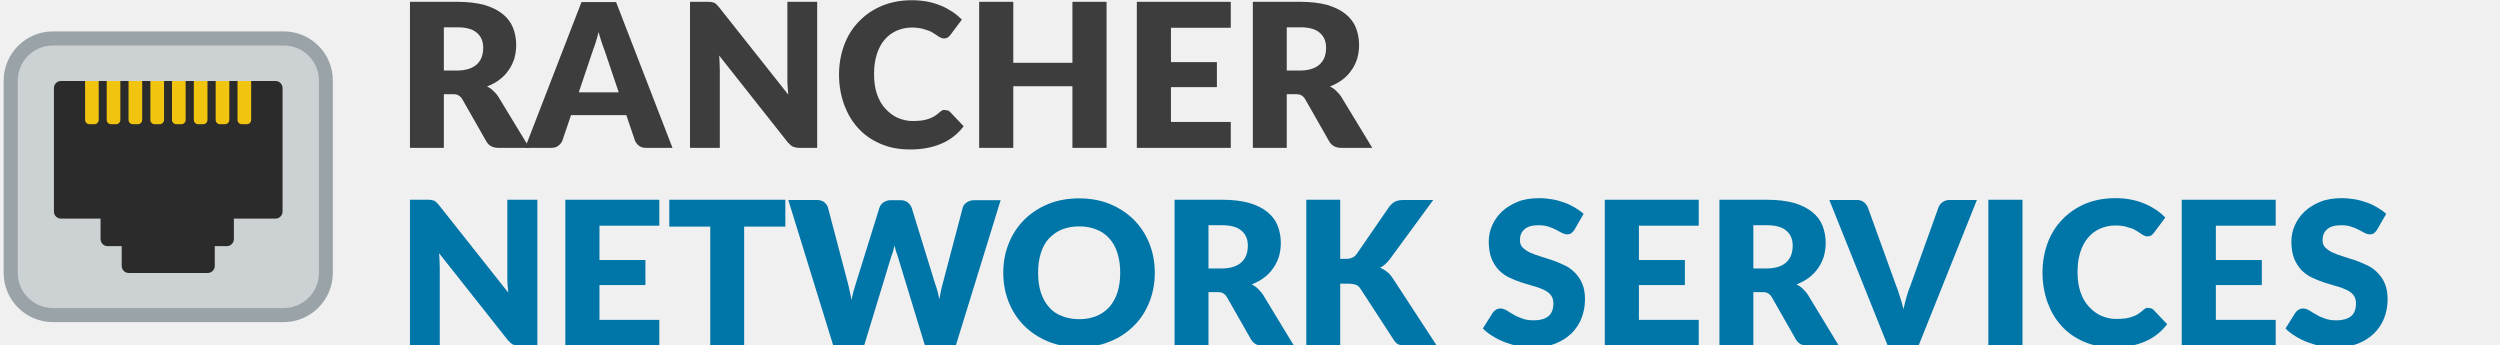
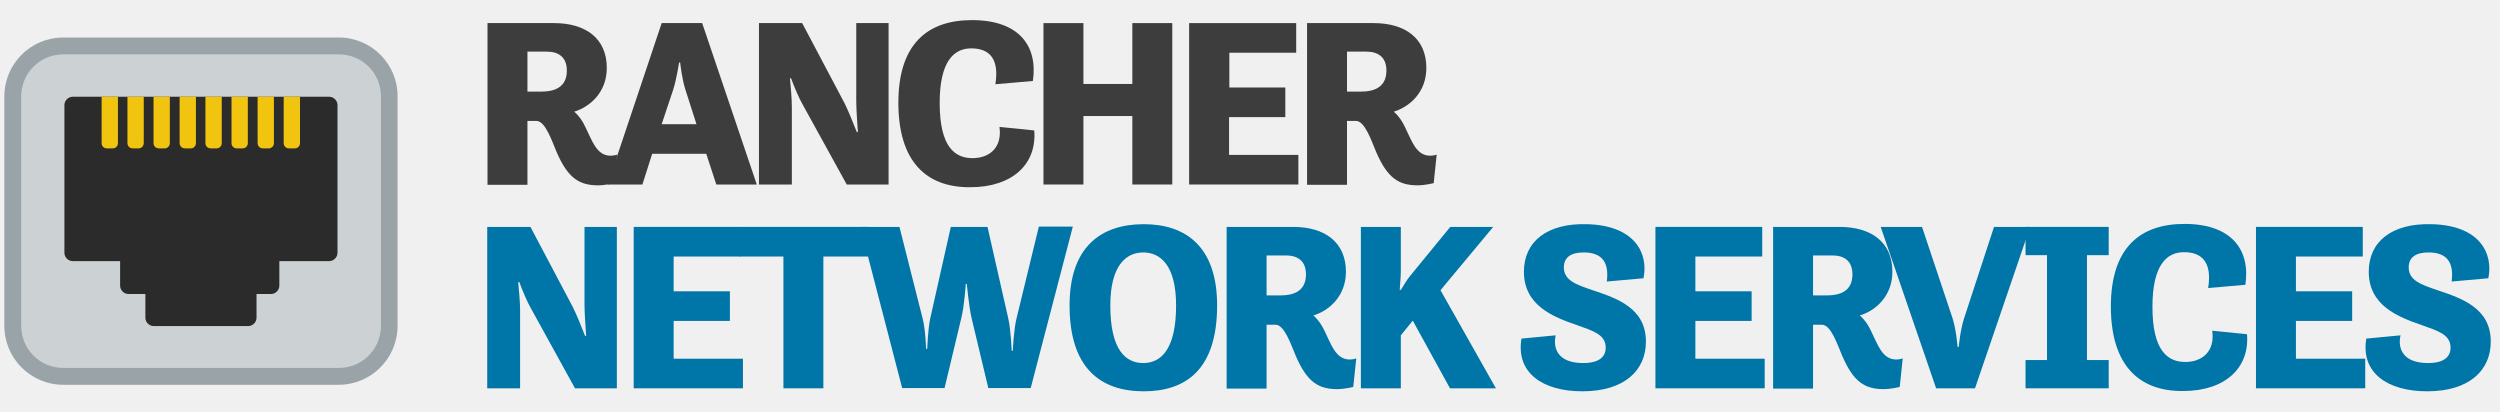
- <svg xmlns="http://www.w3.org/2000/svg" version="1.1" id="Layer_1" x="0px" y="0px" viewBox="0 0 1098.9 151.4" style="enable-background:new 0 0 1098.9 151.4;" xml:space="preserve">
+ <svg xmlns="http://www.w3.org/2000/svg" version="1.1" id="Layer_1" x="0px" y="0px" viewBox="0 0 920 151.4" style="enable-background:new 0 0 920 151.4;" xml:space="preserve">
  <style type="text/css">
	.st0{fill:#99A3A8;}
	.st1{fill:#CCD1D3;}
	.st2{fill:none;stroke:#A3ABAF;stroke-width:5;stroke-linecap:round;stroke-linejoin:round;stroke-miterlimit:10;}
	.st3{fill:#3D3D3D;}
	.st4{fill:#0075A8;}
	.st5{fill:#B3C78F;}
	.st6{fill:none;stroke:#CCD1D3;stroke-miterlimit:10;}
	.st7{fill:none;stroke:#CCD1D3;stroke-width:1.893;stroke-miterlimit:10;}
	.st8{fill:#F15354;}
	.st9{fill:#A3ABAF;}
	.st10{fill:#3498DB;}
	.st11{fill:#2980B9;}
	.st12{fill:#E67E22;}
	.st13{fill:#D35401;}
	.st14{fill:#F1C40F;}
	.st15{fill:#E49701;}
	.st16{fill:#EADF5A;}
	.st17{fill:#D7C320;}
	.st18{fill:#34495E;}
	.st19{fill:#2C3E50;}
	.st20{fill:#2B2B2B;}
	.st21{fill:#262626;}
	.st22{fill:#3A6F81;}
	.st23{fill:#356272;}
	.st24{fill:#00558B;}
	.st25{fill:#27AE60;}
	.st26{fill:#169242;}
	.st27{fill:#A5C63B;}
	.st28{fill:#8EB021;}
	.st29{fill:#ECF0F1;}
	.st30{fill:#BDC3C7;}
	.st31{fill:#95A5A6;}
	.st32{fill:#7F8C8D;}
	.st33{fill:#E74C3C;}
	.st34{fill:#C0392B;}
	.st35{fill:#EA3738;}
	.st36{fill:#78C9CF;}
	.st37{fill:#389EA8;}
	.st38{fill:#2D8490;}
	.st39{fill:#1A6470;}
	.st40{fill:#21364A;}
	.st41{fill:#040B15;}
	.st42{fill:#66767C;}
	.st43{fill:#334851;}
	.st44{fill:#5C686F;}
	.st45{fill:#29373C;}
	.st46{fill:#0A141A;}
	.st47{fill:#FFFFFF;}
	.st48{fill:#0D5E8C;}
	.st49{fill:#0071BC;}
	.st50{fill:#808080;stroke:#000000;stroke-width:0.5;stroke-miterlimit:10;}
	.st51{fill:#DFDFDF;stroke:#000000;stroke-width:0.5;stroke-miterlimit:10;}
	.st52{stroke:#000000;stroke-width:0.5;stroke-miterlimit:10;}
	.st53{fill:none;stroke:#A3ABAF;stroke-width:12;stroke-miterlimit:10;}
	.st54{fill:none;stroke:#F15354;stroke-width:0.438;stroke-miterlimit:10;}
	.st55{fill:none;stroke:#F15354;stroke-miterlimit:10;}
	.st56{fill:none;stroke:#3498DB;stroke-width:15;stroke-linecap:square;stroke-miterlimit:10;}
	.st57{fill:none;stroke:#A3ABAF;stroke-width:9;stroke-miterlimit:10;}
	.st58{opacity:0.5;fill:url(#SVGID_1_);}
	.st59{clip-path:url(#SVGID_3_);enable-background:new    ;}
	.st60{fill:#D3AC0D;}
	.st61{fill:#B5930B;}
	.st62{opacity:0.5;fill:url(#SVGID_4_);}
	.st63{clip-path:url(#SVGID_6_);enable-background:new    ;}
	.st64{opacity:0.5;fill:url(#SVGID_7_);}
	.st65{clip-path:url(#SVGID_9_);enable-background:new    ;}
	.st66{opacity:0.5;fill:url(#SVGID_10_);}
	.st67{clip-path:url(#SVGID_12_);enable-background:new    ;}
	.st68{fill:#58D68D;}
	.st69{fill:#2ECC71;}
	.st70{fill:none;stroke:#2ECC71;stroke-width:1.162;stroke-miterlimit:10;}
	.st71{fill:none;stroke:#F1C40F;stroke-width:1.162;stroke-miterlimit:10;}
	.st72{fill:none;stroke:#0075A8;stroke-width:1.162;stroke-miterlimit:10;}
	.st73{fill:none;stroke:#BDC3C7;stroke-width:10;stroke-miterlimit:10;}
	.st74{fill:none;stroke:#A3ABAF;stroke-width:10;stroke-miterlimit:10;}
	.st75{opacity:0.2;fill:#78C9CF;}
	.st76{fill:none;stroke:#0075A8;stroke-miterlimit:10;}
	.st77{fill:#5D5D5D;}
	.st78{fill:none;stroke:#99A3A8;stroke-miterlimit:10;}
	.st79{fill:none;stroke:#0075A8;stroke-width:1.827;stroke-miterlimit:10;}
	.st80{opacity:0.7;}
</style>
  <g>
-     <path class="st3" d="M232.7,65h-13.5c-2.5,0-4.3-0.9-5.4-2.8l-10.6-18.6c-0.5-0.8-1.1-1.4-1.7-1.7c-0.6-0.4-1.5-0.5-2.6-0.5h-3.8   V65h-14.9V0.8h20.9c4.6,0,8.6,0.5,11.9,1.4c3.3,1,5.9,2.3,8,4c2.1,1.7,3.6,3.7,4.5,6c0.9,2.3,1.4,4.8,1.4,7.6c0,2.1-0.3,4-0.8,5.9   c-0.6,1.8-1.4,3.6-2.5,5.1c-1.1,1.6-2.4,3-4,4.2s-3.4,2.2-5.5,3c1,0.5,1.9,1.1,2.7,1.9c0.8,0.7,1.6,1.6,2.3,2.7L232.7,65z    M201.1,31c2,0,3.7-0.3,5.2-0.8c1.4-0.5,2.6-1.2,3.5-2.1c0.9-0.9,1.6-2,2-3.2c0.4-1.2,0.6-2.5,0.6-3.9c0-2.8-0.9-5-2.8-6.6   c-1.8-1.6-4.7-2.4-8.5-2.4h-6v19H201.1z" />
-     <path class="st3" d="M295.6,65H284c-1.3,0-2.3-0.3-3.1-0.9c-0.8-0.6-1.4-1.4-1.8-2.3l-3.8-11.2H251l-3.8,11.2   c-0.3,0.8-0.9,1.6-1.7,2.2c-0.8,0.7-1.9,1-3.1,1h-11.6l24.8-64.1h15.2L295.6,65z M271.9,40.4L266,22.9c-0.4-1.1-0.9-2.4-1.4-3.9   s-1-3.1-1.5-4.9c-0.4,1.8-0.9,3.4-1.4,5c-0.5,1.5-1,2.8-1.4,4l-5.9,17.5H271.9z" />
-     <path class="st3" d="M359.2,0.8V65h-7.7c-1.1,0-2.1-0.2-2.9-0.5c-0.8-0.4-1.5-1-2.3-1.9l-30.2-38.2c0.1,1.1,0.2,2.3,0.2,3.3   c0,1.1,0.1,2.1,0.1,3V65h-13.1V0.8h7.8c0.6,0,1.2,0,1.6,0.1c0.4,0.1,0.8,0.2,1.2,0.3c0.4,0.2,0.7,0.4,1,0.7s0.7,0.7,1.1,1.2   l30.5,38.5c-0.1-1.2-0.2-2.4-0.3-3.6c-0.1-1.2-0.1-2.3-0.1-3.3V0.8H359.2z" />
-     <path class="st3" d="M415.6,48.4c0.4,0,0.7,0.1,1.1,0.2c0.4,0.1,0.7,0.4,1,0.7l5.9,6.2c-2.6,3.4-5.8,5.9-9.7,7.6s-8.5,2.6-13.8,2.6   c-4.9,0-9.2-0.8-13.1-2.5c-3.9-1.7-7.1-3.9-9.8-6.9c-2.7-2.9-4.7-6.4-6.2-10.4c-1.4-4-2.2-8.4-2.2-13c0-4.8,0.8-9.2,2.3-13.2   s3.7-7.5,6.6-10.4c2.8-2.9,6.2-5.2,10.1-6.8c3.9-1.6,8.3-2.4,13-2.4c2.4,0,4.7,0.2,6.8,0.6c2.1,0.4,4.1,1,6,1.8   c1.8,0.7,3.5,1.7,5.1,2.7c1.6,1.1,2.9,2.2,4.1,3.4l-5,6.7c-0.3,0.4-0.7,0.8-1.1,1.1c-0.4,0.3-1.1,0.5-1.8,0.5c-0.5,0-1-0.1-1.5-0.4   c-0.5-0.2-1-0.5-1.5-0.9c-0.5-0.3-1.1-0.7-1.7-1.1c-0.6-0.4-1.4-0.8-2.2-1.1c-0.9-0.3-1.9-0.6-3-0.9c-1.2-0.2-2.5-0.4-4.1-0.4   c-2.5,0-4.7,0.5-6.8,1.4c-2,0.9-3.8,2.2-5.3,4c-1.5,1.7-2.6,3.9-3.4,6.4c-0.8,2.5-1.2,5.4-1.2,8.7c0,3.3,0.4,6.2,1.3,8.8   c0.9,2.6,2.1,4.7,3.7,6.4s3.3,3.1,5.4,4c2.1,0.9,4.3,1.4,6.6,1.4c1.3,0,2.6-0.1,3.7-0.2c1.1-0.1,2.2-0.4,3.1-0.7   c1-0.3,1.9-0.7,2.7-1.2c0.8-0.5,1.7-1.2,2.6-2c0.4-0.3,0.7-0.5,1.1-0.7S415.1,48.4,415.6,48.4z" />
-     <path class="st3" d="M486.4,0.8V65h-15V37.9h-26V65h-15V0.8h15v26.8h26V0.8H486.4z" />
-     <path class="st3" d="M514.7,12.3v15h20.2v11h-20.2v15.3H541V65h-41.3V0.8H541v11.4H514.7z" />
-     <path class="st3" d="M603.2,65h-13.5c-2.5,0-4.3-0.9-5.4-2.8l-10.6-18.6c-0.5-0.8-1.1-1.4-1.7-1.7c-0.6-0.4-1.5-0.5-2.6-0.5h-3.8   V65h-14.9V0.8h20.9c4.6,0,8.6,0.5,11.9,1.4c3.3,1,5.9,2.3,8,4c2.1,1.7,3.6,3.7,4.5,6s1.4,4.8,1.4,7.6c0,2.1-0.3,4-0.8,5.9   c-0.6,1.8-1.4,3.6-2.5,5.1c-1.1,1.6-2.4,3-4,4.2s-3.4,2.2-5.5,3c1,0.5,1.9,1.1,2.7,1.9s1.6,1.6,2.3,2.7L603.2,65z M571.6,31   c2,0,3.7-0.3,5.2-0.8c1.4-0.5,2.6-1.2,3.5-2.1s1.6-2,2-3.2c0.4-1.2,0.6-2.5,0.6-3.9c0-2.8-0.9-5-2.8-6.6c-1.8-1.6-4.7-2.4-8.5-2.4   h-6v19H571.6z" />
-     <path class="st4" d="M236.2,87.8V152h-7.7c-1.1,0-2.1-0.2-2.9-0.5c-0.8-0.4-1.5-1-2.3-1.9L193,111.3c0.1,1.1,0.2,2.3,0.2,3.3   c0,1.1,0.1,2.1,0.1,3V152h-13.1V87.8h7.8c0.6,0,1.2,0,1.6,0.1s0.8,0.2,1.2,0.3c0.4,0.2,0.7,0.4,1,0.7c0.3,0.3,0.7,0.7,1.1,1.2   l30.5,38.5c-0.1-1.2-0.2-2.4-0.3-3.6c-0.1-1.2-0.1-2.3-0.1-3.3V87.8H236.2z" />
-     <path class="st4" d="M263.5,99.3v15h20.2v11h-20.2v15.3h26.3V152h-41.3V87.8h41.3v11.4H263.5z" />
-     <path class="st4" d="M345.1,99.6h-18V152h-14.9V99.6h-18V87.8h51V99.6z" />
-     <path class="st4" d="M439.9,87.8L420.1,152h-13.5l-12.1-39.7c-0.2-0.6-0.5-1.3-0.7-2c-0.2-0.7-0.4-1.5-0.6-2.4   c-0.2,0.8-0.4,1.6-0.6,2.4c-0.2,0.7-0.4,1.4-0.7,2L379.8,152h-13.5l-19.8-64.1h12.5c1.3,0,2.4,0.3,3.2,0.9s1.4,1.4,1.7,2.3   l8.8,33.4c0.3,1.1,0.5,2.2,0.8,3.5c0.3,1.2,0.5,2.5,0.8,3.9c0.5-2.8,1.2-5.2,1.9-7.3l10.4-33.4c0.3-0.8,0.8-1.6,1.7-2.2   s1.9-1,3.1-1h4.4c1.3,0,2.3,0.3,3.1,0.9c0.8,0.6,1.4,1.4,1.8,2.3l10.3,33.4c0.8,2.1,1.4,4.4,1.9,7c0.2-1.3,0.5-2.6,0.7-3.7   s0.5-2.3,0.8-3.3l8.8-33.4c0.2-0.8,0.8-1.6,1.7-2.2s1.9-1,3.2-1H439.9z" />
-     <path class="st4" d="M507.6,119.9c0,4.6-0.8,8.9-2.4,12.9s-3.8,7.5-6.8,10.4c-2.9,2.9-6.4,5.3-10.5,6.9c-4.1,1.7-8.6,2.5-13.6,2.5   c-5,0-9.5-0.8-13.6-2.5s-7.6-4-10.5-6.9c-2.9-2.9-5.2-6.4-6.8-10.4c-1.6-4-2.4-8.3-2.4-12.9c0-4.6,0.8-8.9,2.4-12.9   c1.6-4,3.9-7.5,6.8-10.4c2.9-2.9,6.4-5.2,10.5-6.9s8.7-2.5,13.6-2.5c5,0,9.5,0.8,13.6,2.5c4.1,1.7,7.6,4,10.5,6.9   c2.9,2.9,5.2,6.4,6.8,10.4S507.6,115.3,507.6,119.9z M492.4,119.9c0-3.2-0.4-6-1.2-8.6s-2-4.7-3.5-6.4s-3.4-3.1-5.7-4   c-2.2-0.9-4.8-1.4-7.6-1.4c-2.9,0-5.4,0.5-7.7,1.4c-2.2,0.9-4.1,2.3-5.7,4s-2.7,3.9-3.5,6.4s-1.2,5.4-1.2,8.6   c0,3.2,0.4,6.1,1.2,8.6s2,4.7,3.5,6.4c1.5,1.8,3.4,3.1,5.7,4c2.2,0.9,4.8,1.4,7.7,1.4c2.8,0,5.4-0.5,7.6-1.4s4.1-2.3,5.7-4   c1.5-1.8,2.7-3.9,3.5-6.4S492.4,123.1,492.4,119.9z" />
-     <path class="st4" d="M568.8,152h-13.5c-2.5,0-4.3-0.9-5.4-2.8l-10.6-18.6c-0.5-0.8-1.1-1.4-1.7-1.7c-0.6-0.4-1.5-0.5-2.6-0.5h-3.8   V152h-14.9V87.8h20.9c4.6,0,8.6,0.5,11.9,1.4c3.3,1,5.9,2.3,8,4c2.1,1.7,3.6,3.7,4.5,6s1.4,4.8,1.4,7.6c0,2.1-0.3,4-0.8,5.9   c-0.6,1.8-1.4,3.6-2.5,5.1c-1.1,1.6-2.4,3-4,4.2s-3.4,2.2-5.5,3c1,0.5,1.9,1.1,2.7,1.9s1.6,1.6,2.3,2.7L568.8,152z M537.2,118   c2,0,3.7-0.3,5.2-0.8c1.4-0.5,2.6-1.2,3.5-2.1s1.6-2,2-3.2c0.4-1.2,0.6-2.5,0.6-3.9c0-2.8-0.9-5-2.8-6.6c-1.8-1.6-4.7-2.4-8.5-2.4   h-6v19H537.2z" />
-     <path class="st4" d="M589.1,113.8h2.4c2.2,0,3.8-0.7,4.8-2.1l14.4-20.9c0.9-1.1,1.8-1.9,2.8-2.3s2.2-0.6,3.7-0.6H630l-19,25.9   c-1.3,1.8-2.8,3.1-4.4,3.9c1.1,0.4,2.1,1,3,1.7s1.8,1.7,2.6,2.9l19.4,29.7h-13.3c-0.9,0-1.6-0.1-2.2-0.2c-0.6-0.1-1.1-0.3-1.6-0.5   c-0.4-0.2-0.8-0.5-1.1-0.9c-0.3-0.3-0.6-0.7-0.9-1.2L598,126.9c-0.5-0.8-1.2-1.4-2-1.7c-0.8-0.3-1.9-0.5-3.3-0.5h-3.6V152h-14.9   V87.8h14.9V113.8z" />
-     <path class="st4" d="M692.1,100.9c-0.4,0.7-0.9,1.2-1.4,1.6c-0.5,0.4-1.1,0.5-1.9,0.5c-0.7,0-1.4-0.2-2.2-0.6   c-0.8-0.4-1.7-0.9-2.6-1.4c-1-0.5-2.1-1-3.4-1.4c-1.3-0.4-2.7-0.6-4.3-0.6c-2.8,0-4.9,0.6-6.2,1.8c-1.4,1.2-2,2.8-2,4.8   c0,1.3,0.4,2.4,1.2,3.2s1.9,1.6,3.2,2.2c1.3,0.6,2.9,1.2,4.6,1.7c1.7,0.5,3.5,1.1,5.3,1.7c1.8,0.6,3.5,1.4,5.3,2.2s3.2,1.9,4.6,3.3   c1.3,1.3,2.4,2.9,3.2,4.8c0.8,1.9,1.2,4.2,1.2,6.8c0,3-0.5,5.7-1.5,8.3c-1,2.6-2.5,4.8-4.5,6.8c-2,1.9-4.4,3.4-7.2,4.5   c-2.9,1.1-6.1,1.7-9.7,1.7c-2,0-4-0.2-6.1-0.6c-2.1-0.4-4.1-1-6-1.7c-1.9-0.7-3.8-1.6-5.5-2.7c-1.7-1-3.2-2.2-4.4-3.4l4.4-7   c0.4-0.5,0.8-0.9,1.4-1.3c0.6-0.3,1.2-0.5,1.9-0.5c0.9,0,1.8,0.3,2.7,0.8c0.9,0.6,1.9,1.2,3,1.8c1.1,0.7,2.4,1.3,3.9,1.8   c1.5,0.6,3.2,0.8,5.2,0.8c2.7,0,4.8-0.6,6.3-1.8c1.5-1.2,2.2-3.1,2.2-5.7c0-1.5-0.4-2.7-1.2-3.7s-1.9-1.7-3.2-2.3   c-1.3-0.6-2.9-1.2-4.6-1.6c-1.7-0.5-3.4-1-5.2-1.6c-1.8-0.6-3.5-1.3-5.2-2.1c-1.7-0.8-3.2-1.9-4.6-3.3c-1.3-1.4-2.4-3.1-3.2-5.1   c-0.8-2-1.2-4.6-1.2-7.5c0-2.4,0.5-4.8,1.5-7c1-2.3,2.4-4.3,4.3-6.1c1.9-1.8,4.2-3.2,6.9-4.3c2.7-1.1,5.9-1.6,9.4-1.6   c2,0,3.9,0.2,5.7,0.5c1.9,0.3,3.6,0.8,5.3,1.4c1.7,0.6,3.2,1.3,4.7,2.2s2.8,1.8,3.9,2.8L692.1,100.9z" />
-     <path class="st4" d="M720.4,99.3v15h20.2v11h-20.2v15.3h26.3V152h-41.3V87.8h41.3v11.4H720.4z" />
-     <path class="st4" d="M808.3,152h-13.5c-2.5,0-4.3-0.9-5.4-2.8l-10.6-18.6c-0.5-0.8-1.1-1.4-1.7-1.7c-0.6-0.4-1.5-0.5-2.6-0.5h-3.8   V152h-14.9V87.8h20.9c4.6,0,8.6,0.5,11.9,1.4c3.3,1,5.9,2.3,8,4c2.1,1.7,3.6,3.7,4.5,6s1.4,4.8,1.4,7.6c0,2.1-0.3,4-0.8,5.9   c-0.6,1.8-1.4,3.6-2.5,5.1c-1.1,1.6-2.4,3-4,4.2s-3.4,2.2-5.5,3c1,0.5,1.9,1.1,2.7,1.9s1.6,1.6,2.3,2.7L808.3,152z M776.7,118   c2,0,3.7-0.3,5.2-0.8c1.4-0.5,2.6-1.2,3.5-2.1s1.6-2,2-3.2c0.4-1.2,0.6-2.5,0.6-3.9c0-2.8-0.9-5-2.8-6.6c-1.8-1.6-4.7-2.4-8.5-2.4   h-6v19H776.7z" />
-     <path class="st4" d="M869,87.8L843.3,152h-13.5l-25.7-64.1h12c1.3,0,2.3,0.3,3.1,0.9c0.8,0.6,1.4,1.4,1.8,2.3l12.4,34.3   c0.6,1.5,1.2,3.1,1.7,4.9c0.6,1.8,1.1,3.6,1.6,5.6c0.4-1.9,0.9-3.8,1.4-5.6c0.5-1.8,1.1-3.4,1.7-4.9l12.3-34.3   c0.3-0.8,0.9-1.6,1.7-2.2s1.9-1,3.1-1H869z" />
-     <path class="st4" d="M889,152h-15V87.8h15V152z" />
-     <path class="st4" d="M944.6,135.4c0.4,0,0.7,0.1,1.1,0.2c0.4,0.1,0.7,0.4,1,0.7l5.9,6.2c-2.6,3.4-5.8,5.9-9.7,7.6   s-8.5,2.6-13.8,2.6c-4.9,0-9.2-0.8-13.1-2.5c-3.9-1.7-7.1-3.9-9.8-6.9c-2.7-2.9-4.7-6.4-6.2-10.4c-1.4-4-2.2-8.4-2.2-13   c0-4.8,0.8-9.2,2.3-13.2s3.7-7.5,6.6-10.4c2.8-2.9,6.2-5.2,10.1-6.8c3.9-1.6,8.3-2.4,13-2.4c2.4,0,4.7,0.2,6.8,0.6   c2.1,0.4,4.1,1,6,1.8c1.8,0.7,3.5,1.7,5.1,2.7c1.6,1.1,2.9,2.2,4.1,3.4l-5,6.7c-0.3,0.4-0.7,0.8-1.1,1.1c-0.4,0.3-1.1,0.5-1.8,0.5   c-0.5,0-1-0.1-1.5-0.4c-0.5-0.2-1-0.5-1.5-0.9c-0.5-0.3-1.1-0.7-1.7-1.1c-0.6-0.4-1.4-0.8-2.2-1.1c-0.9-0.3-1.9-0.6-3-0.9   c-1.2-0.2-2.5-0.4-4.1-0.4c-2.5,0-4.7,0.5-6.8,1.4c-2,0.9-3.8,2.2-5.3,4c-1.5,1.7-2.6,3.9-3.4,6.4c-0.8,2.5-1.2,5.4-1.2,8.7   c0,3.3,0.4,6.2,1.3,8.8c0.9,2.6,2.1,4.7,3.7,6.4s3.3,3.1,5.4,4c2.1,0.9,4.3,1.4,6.6,1.4c1.3,0,2.6-0.1,3.7-0.2   c1.1-0.1,2.2-0.4,3.1-0.7c1-0.3,1.9-0.7,2.7-1.2c0.8-0.5,1.7-1.2,2.6-2c0.4-0.3,0.7-0.5,1.1-0.7S944.2,135.4,944.6,135.4z" />
-     <path class="st4" d="M974,99.3v15h20.2v11H974v15.3h26.3V152h-41.3V87.8h41.3v11.4H974z" />
-     <path class="st4" d="M1044.9,100.9c-0.4,0.7-0.9,1.2-1.4,1.6c-0.5,0.4-1.1,0.5-1.9,0.5c-0.7,0-1.4-0.2-2.2-0.6   c-0.8-0.4-1.7-0.9-2.6-1.4c-1-0.5-2.1-1-3.4-1.4c-1.3-0.4-2.7-0.6-4.3-0.6c-2.8,0-4.9,0.6-6.2,1.8c-1.4,1.2-2,2.8-2,4.8   c0,1.3,0.4,2.4,1.2,3.2s1.9,1.6,3.2,2.2c1.3,0.6,2.9,1.2,4.6,1.7c1.7,0.5,3.5,1.1,5.3,1.7c1.8,0.6,3.5,1.4,5.3,2.2s3.2,1.9,4.6,3.3   c1.3,1.3,2.4,2.9,3.2,4.8c0.8,1.9,1.2,4.2,1.2,6.8c0,3-0.5,5.7-1.5,8.3c-1,2.6-2.5,4.8-4.5,6.8c-2,1.9-4.4,3.4-7.2,4.5   c-2.9,1.1-6.1,1.7-9.7,1.7c-2,0-4-0.2-6.1-0.6c-2.1-0.4-4.1-1-6-1.7c-1.9-0.7-3.8-1.6-5.5-2.7c-1.7-1-3.2-2.2-4.4-3.4l4.4-7   c0.4-0.5,0.8-0.9,1.4-1.3c0.6-0.3,1.2-0.5,1.9-0.5c0.9,0,1.8,0.3,2.7,0.8c0.9,0.6,1.9,1.2,3,1.8c1.1,0.7,2.4,1.3,3.9,1.8   c1.5,0.6,3.2,0.8,5.2,0.8c2.7,0,4.8-0.6,6.3-1.8c1.5-1.2,2.2-3.1,2.2-5.7c0-1.5-0.4-2.7-1.2-3.7s-1.9-1.7-3.2-2.3   c-1.3-0.6-2.9-1.2-4.6-1.6c-1.7-0.5-3.4-1-5.2-1.6c-1.8-0.6-3.5-1.3-5.2-2.1c-1.7-0.8-3.2-1.9-4.6-3.3c-1.3-1.4-2.4-3.1-3.2-5.1   c-0.8-2-1.2-4.6-1.2-7.5c0-2.4,0.5-4.8,1.5-7c1-2.3,2.4-4.3,4.3-6.1c1.9-1.8,4.2-3.2,6.9-4.3c2.7-1.1,5.9-1.6,9.4-1.6   c2,0,3.9,0.2,5.7,0.5c1.9,0.3,3.6,0.8,5.3,1.4c1.7,0.6,3.2,1.3,4.7,2.2s2.8,1.8,3.9,2.8L1044.9,100.9z" />
+     <path class="st3" d="M179.4,8.5h24.5c11.6,0,19.4,5.6,19.4,16.5c0,8.9-6.1,14.3-12,16.1c1.8,1.5,3.1,3.5,4.1,5.6   c2.5,5,4.1,10.6,9.3,10.6c1.3,0,2.4-0.4,2.4-0.4L226,67.4c0,0-3.2,0.8-5.9,0.8c-7,0-11.1-2.7-15.2-12.1c-1.8-4.2-4.2-11.6-7.5-11.6   h-3.3v23.5h-14.7V8.5z M194.1,19.1v14.6h5.3c4.2,0,9.2-1.3,9.2-7.7c0-5.2-3.3-7-7.4-7H194.1z" />
+     <path class="st3" d="M243.5,8.5h14.9l20.1,59.4h-14.9l-3.7-11.3H240l-3.6,11.3h-12.8L243.5,8.5z M243.5,45.7h12.8l-4-12.5   c-1.4-4.2-2-10.2-2-10.2h-0.4c0,0-0.9,6.1-2.2,10.1L243.5,45.7z" />
+     <path class="st3" d="M279.4,8.5h15.8L310.8,38c1.3,2.6,3.1,7,4.5,10.6h0.4c-0.2-3.3-0.6-8.1-0.6-11.5V8.5H327v59.4h-15.4   l-16.2-29.4c-1.5-2.6-3.1-6.5-4.3-9.7h-0.4c0.3,3.3,0.7,7.3,0.7,10.6v28.5h-12.1V8.5z" />
+     <path class="st3" d="M330.6,37.8c0-21.5,10.6-30.4,27.1-30.4c17.3,0,24.3,9.5,22.4,22.4L366.3,31c1.5-9.4-2.2-13.2-8.9-13.2   c-6.4,0-11.6,4.8-11.6,20.1c0,16.2,5.6,20.3,12.1,20.3c6.1,0,11-3.8,9.9-11.5l12.8,1.3c1,12.1-7.7,20.9-23.6,20.9   C340.9,69,330.6,59.5,330.6,37.8z" />
+     <path class="st3" d="M384,8.5h14.7v22.4h18V8.5h14.7v59.4h-14.7V42.7h-18v25.2H384V8.5z" />
+     <path class="st3" d="M437.6,8.5H477v10.9h-24.6v12.8H473v10.9h-20.7V57h25.5v10.9h-40.2V8.5z" />
+     <path class="st3" d="M481,8.5h24.5c11.6,0,19.4,5.6,19.4,16.5c0,8.9-6.1,14.3-12,16.1c1.8,1.5,3.1,3.5,4.1,5.6   c2.5,5,4.1,10.6,9.3,10.6c1.3,0,2.4-0.4,2.4-0.4l-1.1,10.5c0,0-3.2,0.8-5.9,0.8c-7,0-11.1-2.7-15.2-12.1   c-1.8-4.2-4.2-11.6-7.5-11.6h-3.3v23.5H481V8.5z M495.7,19.1v14.6h5.3c4.2,0,9.2-1.3,9.2-7.7c0-5.2-3.3-7-7.4-7H495.7z" />
+     <path class="st4" d="M179.4,83.5h15.8l15.6,29.5c1.3,2.6,3.1,7,4.5,10.6h0.4c-0.2-3.3-0.6-8.1-0.6-11.5V83.5H227v59.4h-15.4   l-16.2-29.4c-1.5-2.6-3.1-6.5-4.3-9.7h-0.4c0.3,3.3,0.7,7.3,0.7,10.6v28.5h-12.1V83.5z" />
+     <path class="st4" d="M233.2,83.5h39.3v10.9h-24.6v12.8h20.7v10.9h-20.7V132h25.5v10.9h-40.2V83.5z" />
+     <path class="st4" d="M272.1,83.5h47.4v10.9H303v48.5h-14.7V94.4h-16.2V83.5z" />
+     <path class="st4" d="M316.6,83.5H331l8.5,33.6c1.1,4.1,1.3,11.3,1.3,11.3h0.4c0,0,0.3-7.3,1.1-11.1l7.6-33.8h13.5L371,117   c1,4.2,1.3,12.1,1.3,12.1h0.4c0,0,0.4-8.1,1.4-12l8.2-33.7h12.5l-15.5,59.4h-15.6l-6.1-25.5c-1.1-4.7-1.8-12.8-1.8-12.8h-0.4   c0,0-0.5,8.2-1.7,12.8l-6.1,25.5H332L316.6,83.5z" />
+     <path class="st4" d="M393.6,112.4c0-21.4,11.4-29.9,27.3-29.9c15.7,0,27,8.5,27,29.9c0,23.8-11.7,31.6-27,31.6   C404.9,144,393.6,135.4,393.6,112.4z M432.8,112.4c0-14.8-5.8-19.5-12.1-19.5s-12.1,4.8-12.1,19.5c0,16.5,5.7,21.2,12.1,21.2   S432.8,128.8,432.8,112.4z" />
+     <path class="st4" d="M451.4,83.5h24.5c11.6,0,19.4,5.6,19.4,16.5c0,8.9-6.1,14.3-12,16.1c1.8,1.5,3.1,3.5,4.1,5.6   c2.5,5,4.1,10.6,9.3,10.6c1.3,0,2.4-0.4,2.4-0.4l-1.1,10.5c0,0-3.2,0.8-5.9,0.8c-7,0-11.1-2.7-15.2-12.1   c-1.8-4.2-4.2-11.6-7.5-11.6h-3.3v23.5h-14.7V83.5z M466.1,94.1v14.6h5.3c4.2,0,9.2-1.3,9.2-7.7c0-5.2-3.3-7-7.4-7H466.1z" />
+     <path class="st4" d="M500.8,83.5h14.7v16.6c0,1.8-0.3,4.6-0.4,6.6h0.4c1-1.5,2.2-3.8,3.7-5.5l14.5-17.7h15.8l-19.4,23.3l20.4,36.1   h-16.9L519.9,118l-4.4,5.4v19.5h-14.7V83.5z" />
+     <path class="st4" d="M572.5,123.4c-1.1,4.8,0.8,10.2,10.1,10.2c6.2,0,8.3-2.5,8.3-5.7c0-4.9-4.9-6.2-10.7-8.3   c-8.7-3-19.4-7.2-19.4-19.6c0-11.1,8.5-17.9,23.1-17.5c17.8,0.4,22.8,10.8,20.9,19.9l-13.5,1.2c0.9-6.9-1.6-10.7-8.5-10.7   c-4.7,0-7.3,1.8-7.3,5.5c0,4.9,4.8,6.4,10.6,8.4c9,3,19.6,6.6,19.6,18.9c0,10.6-7.9,18.3-23.4,18.3c-14.5,0-24.5-6.7-22.4-19.4   L572.5,123.4z" />
+     <path class="st4" d="M609.2,83.5h39.3v10.9h-24.6v12.8h20.7v10.9h-20.7V132h25.5v10.9h-40.2V83.5z" />
+     <path class="st4" d="M652.5,83.5H677c11.6,0,19.4,5.6,19.4,16.5c0,8.9-6.1,14.3-12,16.1c1.8,1.5,3.1,3.5,4.1,5.6   c2.5,5,4.1,10.6,9.3,10.6c1.3,0,2.4-0.4,2.4-0.4l-1.1,10.5c0,0-3.2,0.8-5.9,0.8c-7,0-11.1-2.7-15.2-12.1   c-1.8-4.2-4.2-11.6-7.5-11.6h-3.3v23.5h-14.7V83.5z M667.2,94.1v14.6h5.3c4.2,0,9.2-1.3,9.2-7.7c0-5.2-3.3-7-7.4-7H667.2z" />
+     <path class="st4" d="M692.1,83.5h15.2l11.2,33.5c1.4,4.3,1.9,10.7,1.9,10.7h0.4c0,0,0.6-6.4,2-10.6l11-33.6h13.3l-20.3,59.4h-14.3   L692.1,83.5z" />
+     <path class="st4" d="M745.4,83.5H776v10.4h-8v38.6h8v10.4h-30.6v-10.4h7.9V93.9h-7.9V83.5z" />
+     <path class="st4" d="M776.8,112.8c0-21.5,10.6-30.4,27.1-30.4c17.3,0,24.3,9.5,22.4,22.4l-13.7,1.2c1.5-9.4-2.2-13.2-8.9-13.2   c-6.4,0-11.6,4.8-11.6,20.1c0,16.2,5.6,20.3,12.1,20.3c6.1,0,11-3.8,9.9-11.5l12.8,1.3c1,12.1-7.7,20.9-23.6,20.9   C787.2,144,776.8,134.5,776.8,112.8z" />
+     <path class="st4" d="M830.2,83.5h39.3v10.9h-24.6v12.8h20.7v10.9h-20.7V132h25.5v10.9h-40.2V83.5z" />
+     <path class="st4" d="M883.4,123.4c-1.1,4.8,0.8,10.2,10.1,10.2c6.2,0,8.3-2.5,8.3-5.7c0-4.9-4.9-6.2-10.7-8.3   c-8.7-3-19.4-7.2-19.4-19.6c0-11.1,8.5-17.9,23.1-17.5c17.8,0.4,22.8,10.8,20.9,19.9l-13.5,1.2c0.9-6.9-1.6-10.7-8.5-10.7   c-4.7,0-7.3,1.8-7.3,5.5c0,4.9,4.8,6.4,10.6,8.4c9,3,19.6,6.6,19.6,18.9c0,10.6-7.9,18.3-23.4,18.3c-14.5,0-24.5-6.7-22.4-19.4   L883.4,123.4z" />
  </g>
  <g>
    <path class="st1" d="M23.3,138.5c-10.3,0-18.6-8.3-18.6-18.6V35.5c0-10.3,8.3-18.6,18.6-18.6h101.3c10.3,0,18.6,8.3,18.6,18.6v84.4   c0,10.3-8.3,18.6-18.6,18.6H23.3z" />
    <path class="st0" d="M124.7,20c8.6,0,15.5,6.9,15.5,15.5v84.4c0,8.6-6.9,15.5-15.5,15.5H23.3c-8.6,0-15.5-6.9-15.5-15.5V35.5   c0-8.6,6.9-15.5,15.5-15.5H124.7 M124.7,13.8H23.3c-12,0-21.7,9.7-21.7,21.7v84.4c0,12,9.7,21.7,21.7,21.7h101.3   c12,0,21.7-9.7,21.7-21.7V35.5C146.4,23.5,136.6,13.8,124.7,13.8L124.7,13.8z" />
  </g>
  <rect x="23.3" y="35.5" class="st1" width="101.3" height="84.4" />
  <path class="st20" d="M121.1,35.6H26.8c-1.7,0-3.1,1.4-3.1,3.1V93c0,1.7,1.4,3.1,3.1,3.1h17.4v9c0,1.7,1.4,3.1,3.1,3.1h6.2v8.7  c0,1.7,1.4,3.1,3.1,3.1h34.7c1.7,0,3.1-1.4,3.1-3.1v-8.7h5.3c1.7,0,3.1-1.4,3.1-3.1v-9h18.3c1.7,0,3.1-1.4,3.1-3.1V38.7  C124.2,37,122.8,35.6,121.1,35.6z" />
  <g>
    <path class="st14" d="M43.4,35.6v17.1c0,1-0.8,1.9-1.9,1.9h-2.2c-1,0-1.9-0.8-1.9-1.9V35.6" />
    <path class="st14" d="M52.9,35.6v17.1c0,1-0.8,1.9-1.9,1.9h-2.2c-1,0-1.9-0.8-1.9-1.9V35.6" />
    <path class="st14" d="M62.5,35.6v17.1c0,1-0.8,1.9-1.9,1.9h-2.2c-1,0-1.9-0.8-1.9-1.9V35.6" />
    <path class="st14" d="M72.1,35.6v17.1c0,1-0.8,1.9-1.9,1.9H68c-1,0-1.9-0.8-1.9-1.9V35.6" />
    <path class="st14" d="M81.6,35.6v17.1c0,1-0.8,1.9-1.9,1.9h-2.2c-1,0-1.9-0.8-1.9-1.9V35.6" />
    <path class="st14" d="M91.2,35.6v17.1c0,1-0.8,1.9-1.9,1.9h-2.2c-1,0-1.9-0.8-1.9-1.9V35.6" />
    <path class="st14" d="M100.8,35.6v17.1c0,1-0.8,1.9-1.9,1.9h-2.2c-1,0-1.9-0.8-1.9-1.9V35.6" />
    <path class="st14" d="M110.4,35.6v17.1c0,1-0.8,1.9-1.9,1.9h-2.2c-1,0-1.9-0.8-1.9-1.9V35.6" />
  </g>
</svg>
